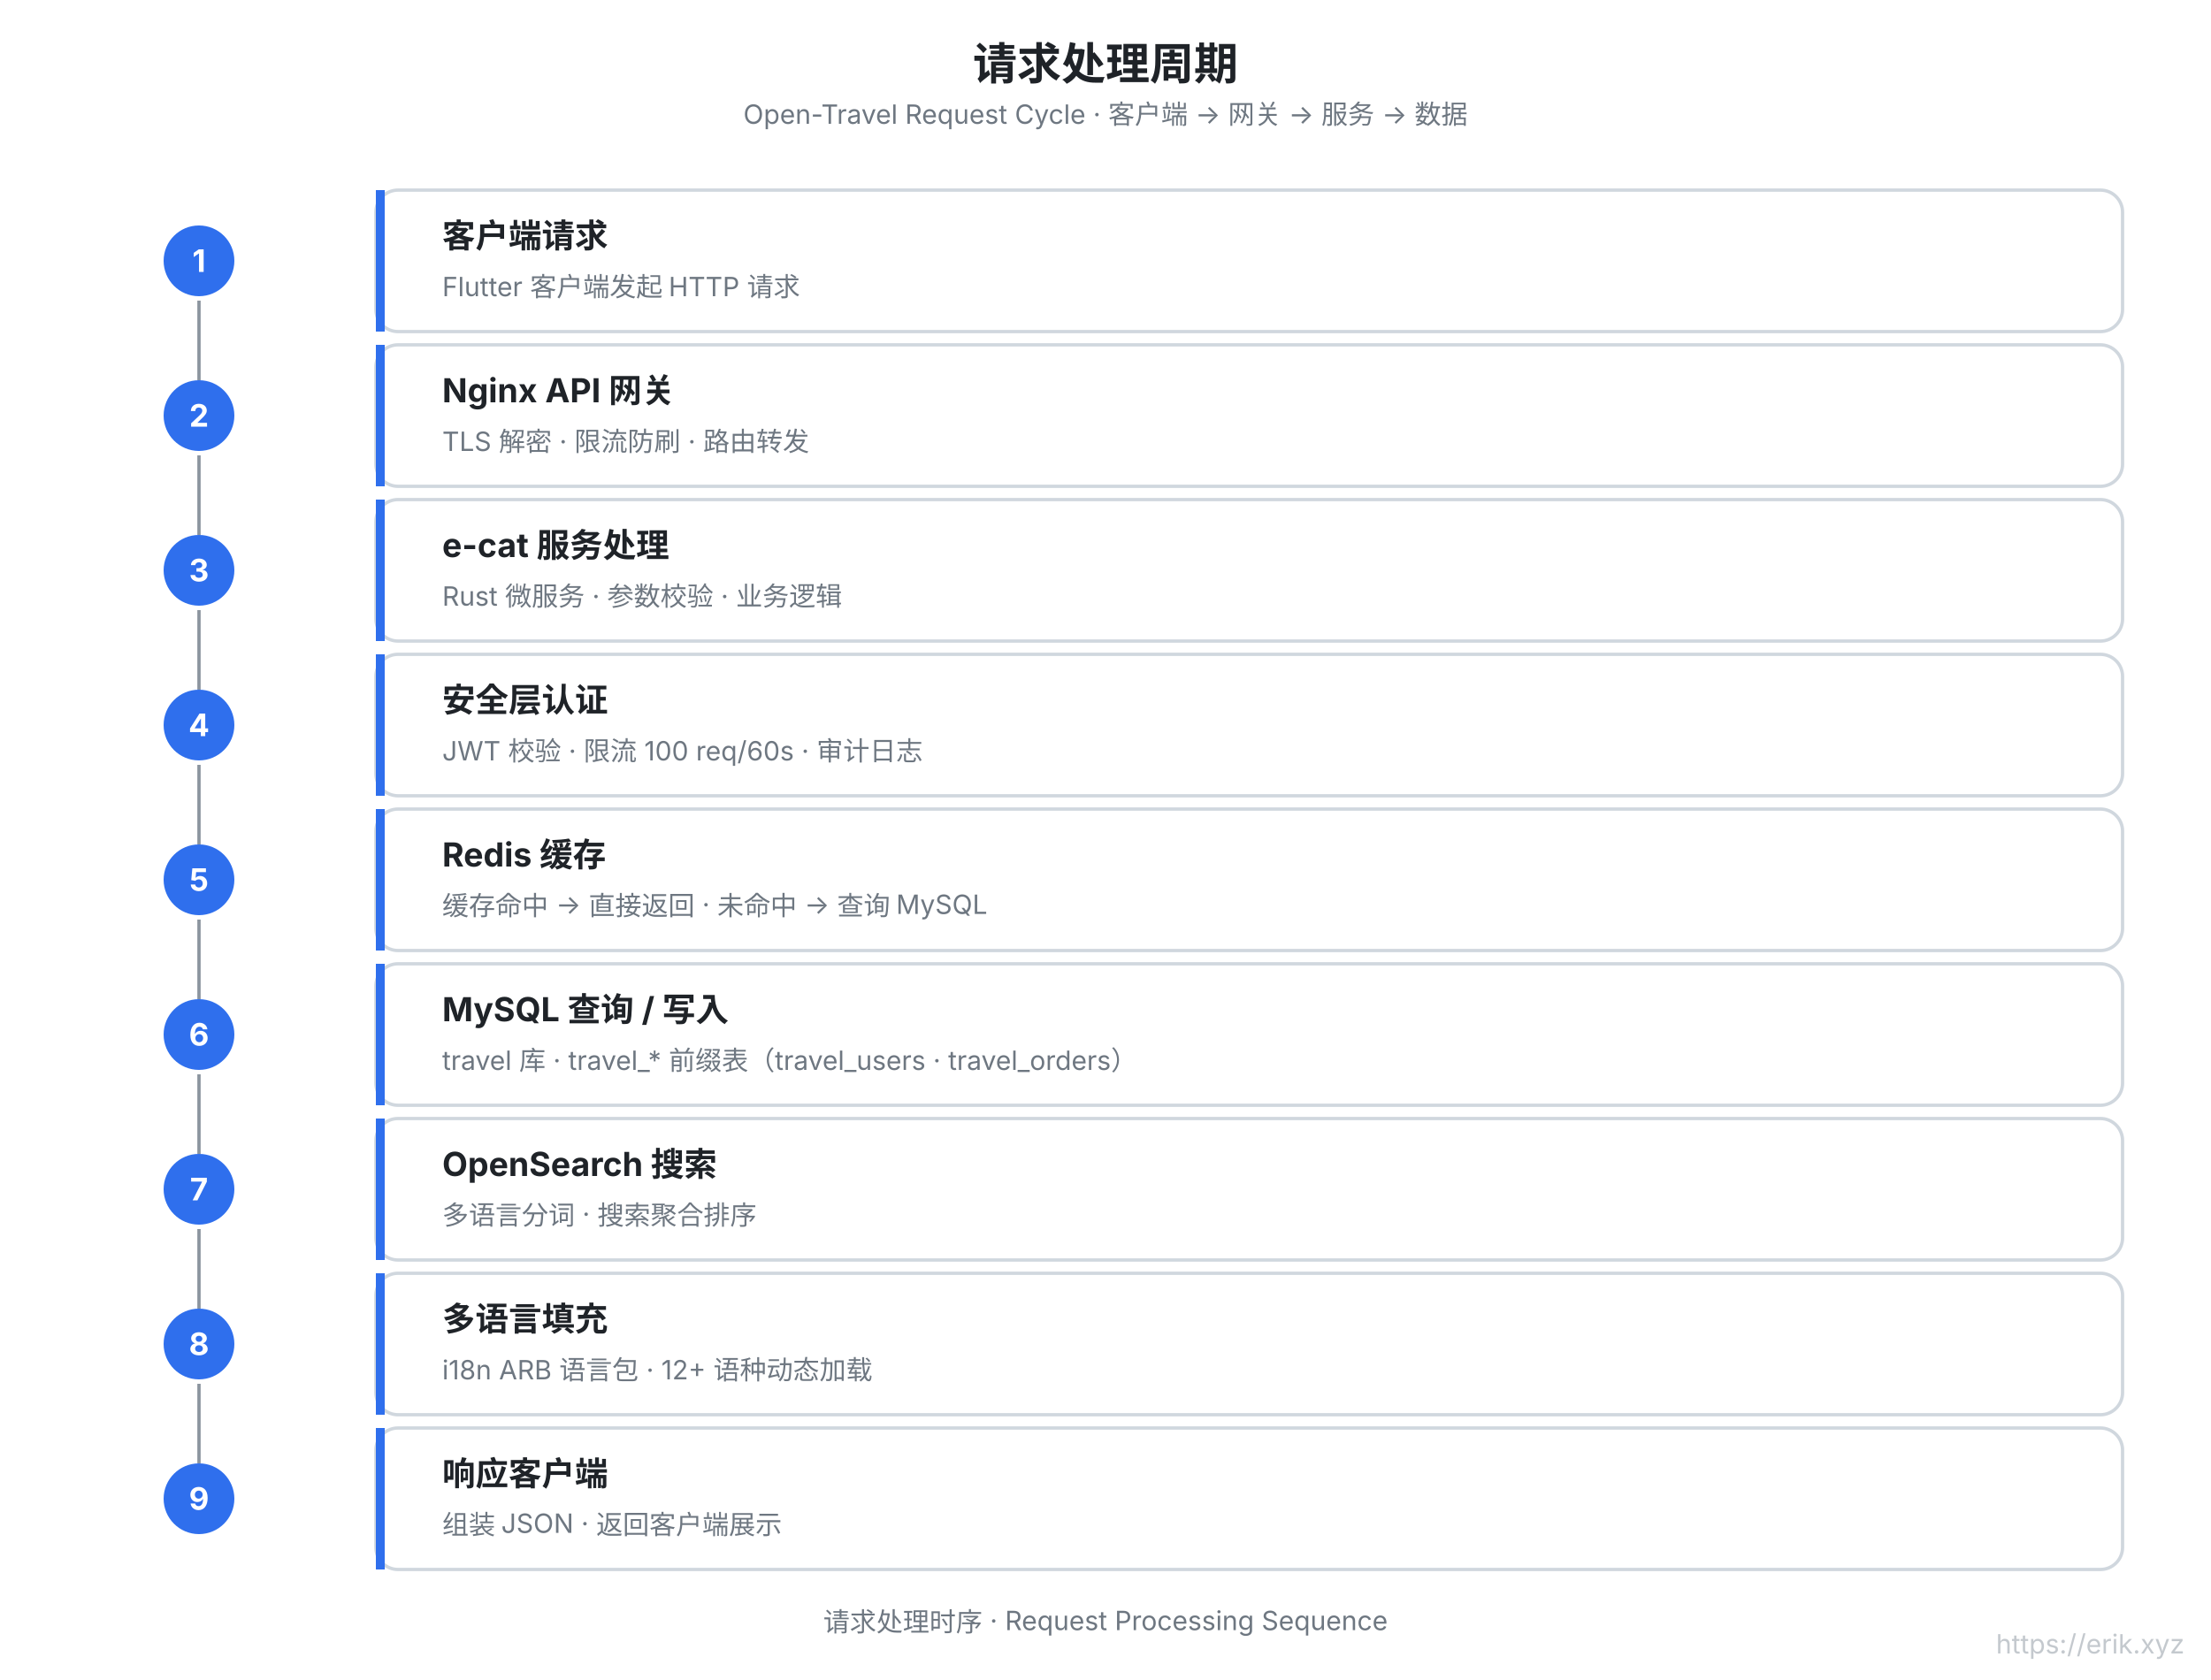
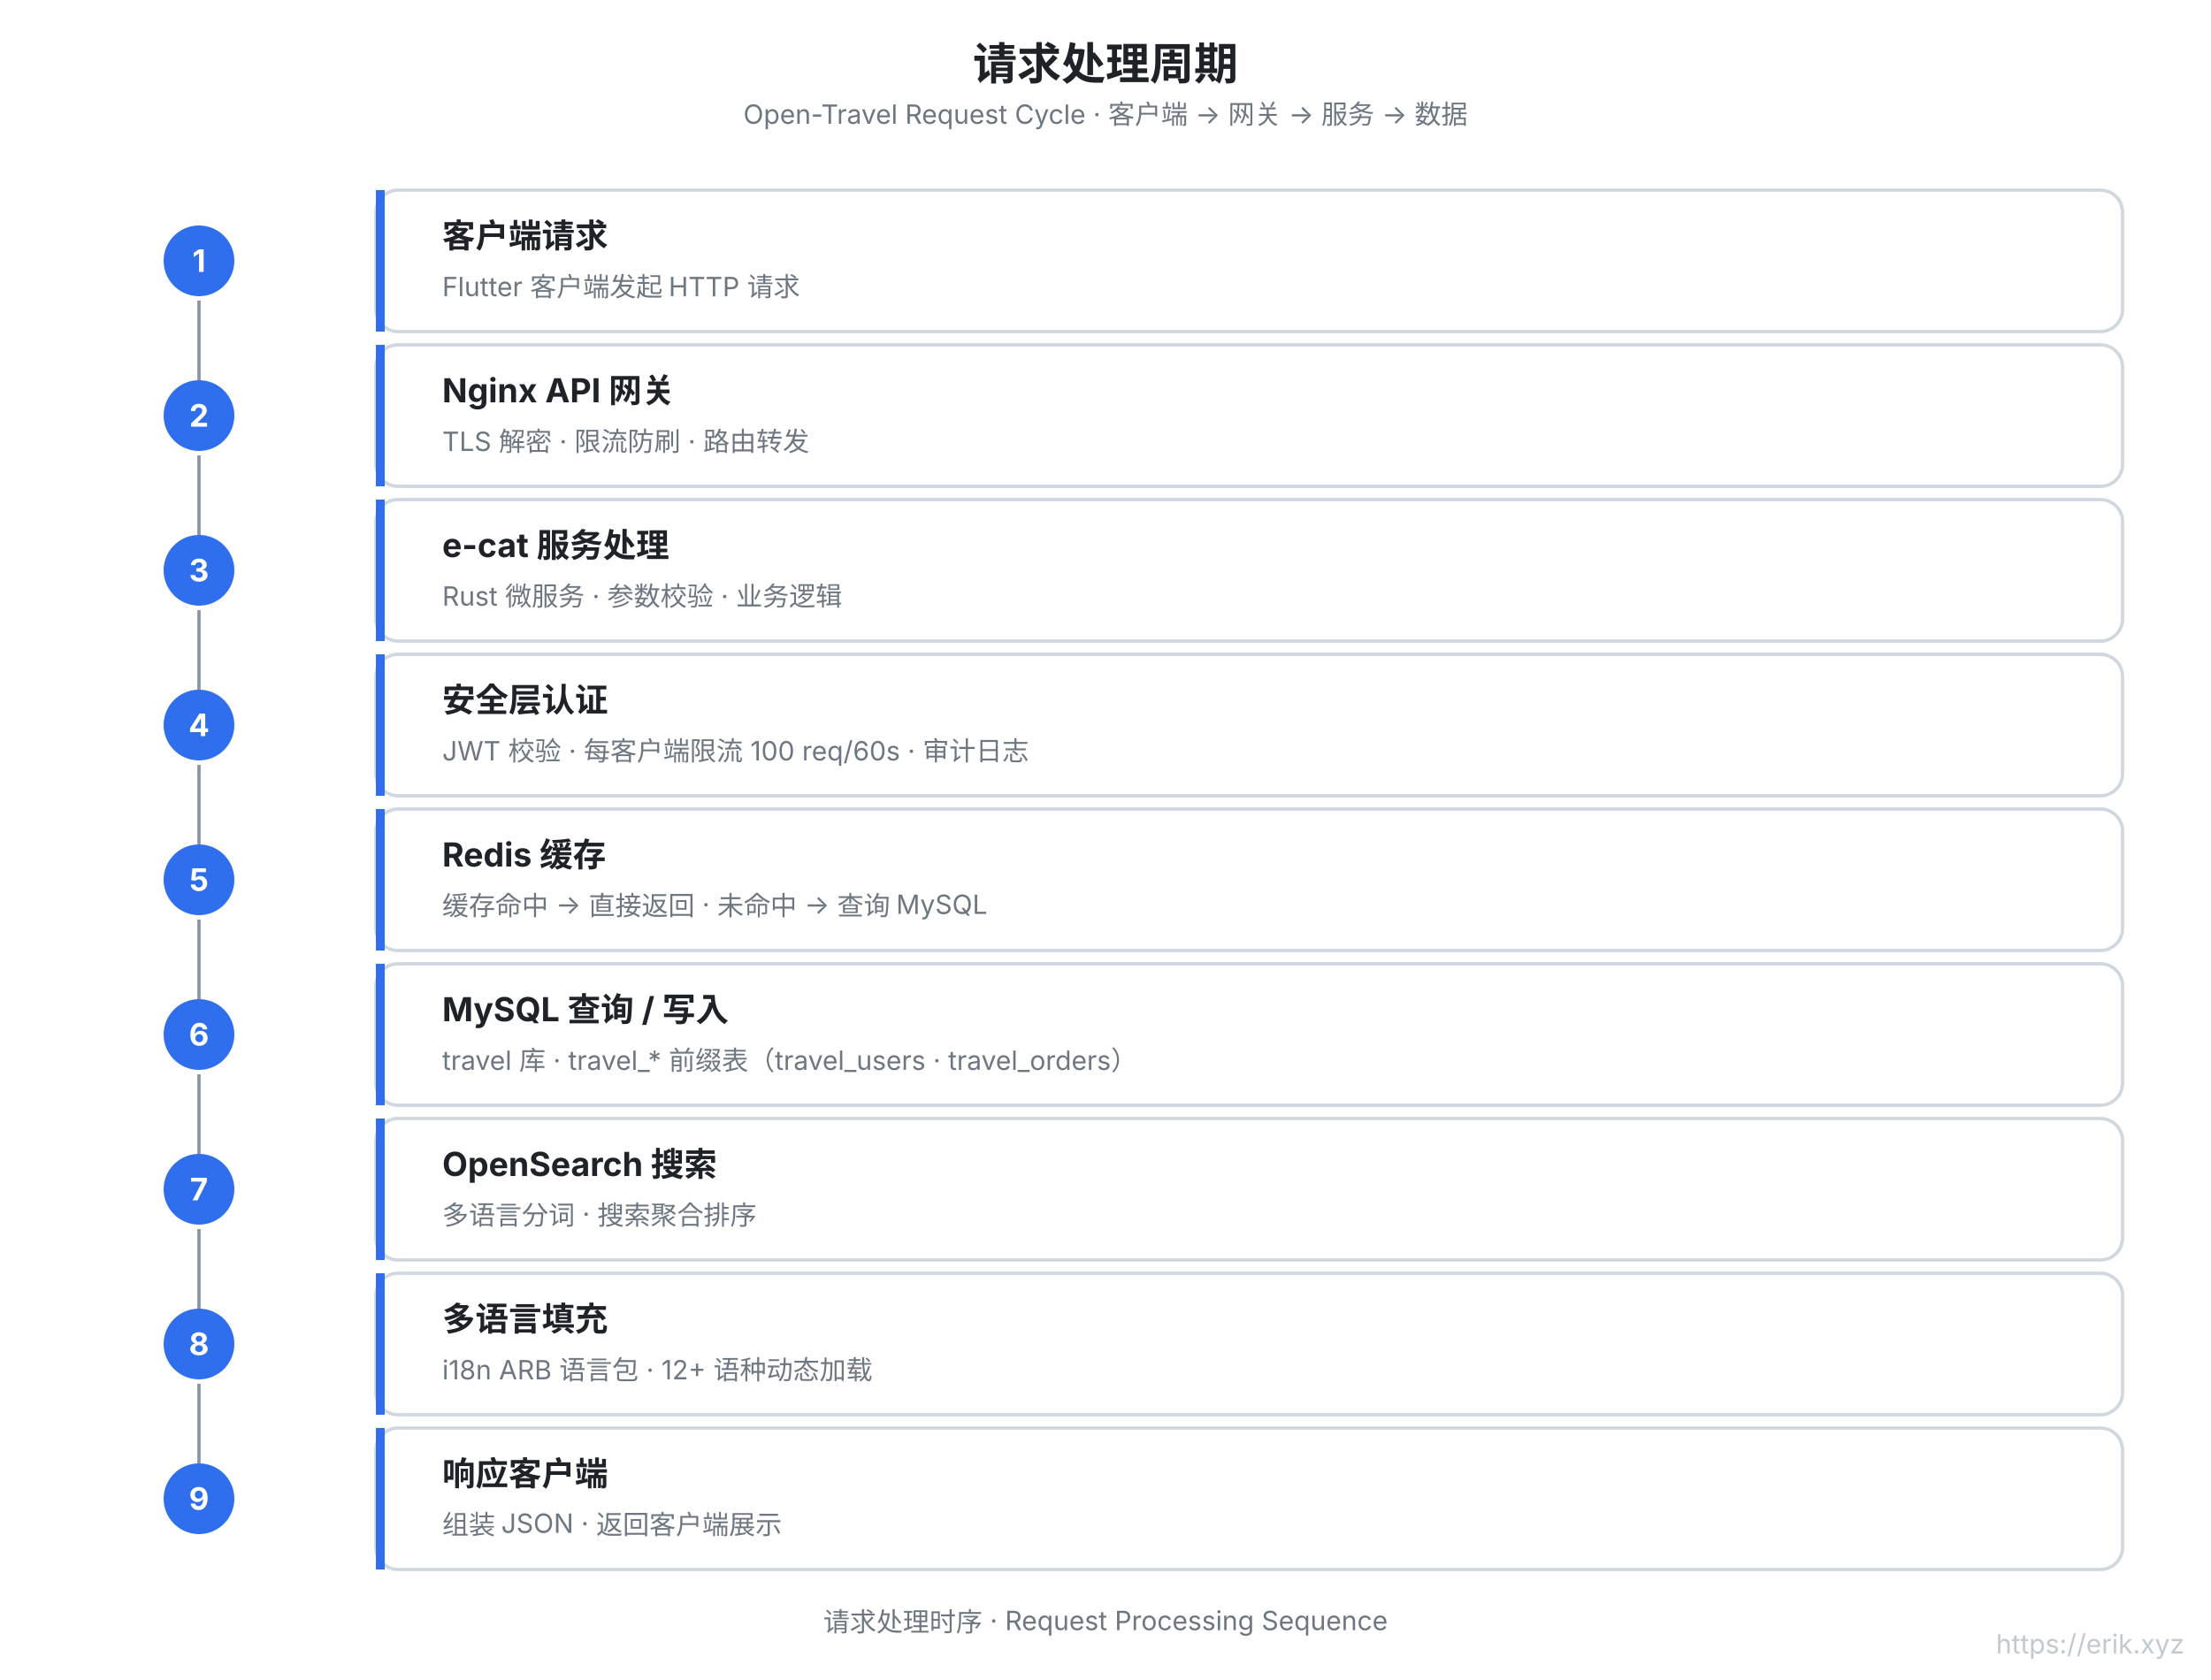
<svg xmlns="http://www.w3.org/2000/svg" width="1000" height="760" viewBox="0 0 1000 760">
  <defs>
    <style>
      text { font-family: system-ui, -apple-system, 'Segoe UI', sans-serif; }
      .t-title { font-size: 20px; font-weight: 700; fill: #1f2328; }
      .t-sub  { font-size: 12px; fill: #6e7781; }
      .t-m    { font-size: 15px; font-weight: 700; fill: #1f2328; }
      .t-s    { font-size: 12px; fill: #6e7781; }
      .box    { fill: #ffffff; stroke: #d0d7de; stroke-width: 1.5; rx: 10; }
      .accent { fill: #2f6fed; }
      .num    { fill: #2f6fed; }
      .arrow  { stroke: #8b949e; stroke-width: 1.5; }
    </style>
  </defs>
  <rect width="1000" height="760" fill="#ffffff" />
  <text x="500" y="36" text-anchor="middle" class="t-title">请求处理周期</text>
  <text x="500" y="56" text-anchor="middle" class="t-sub">Open-Travel Request Cycle · 客户端 → 网关 → 服务 → 数据</text>
  <rect x="170" y="86" width="790" height="64" class="box" />
  <rect x="170" y="86" width="4" height="64" class="accent" />
  <text x="200" y="112" class="t-m">客户端请求</text>
  <text x="200" y="134" class="t-s">Flutter 客户端发起 HTTP 请求</text>
  <circle cx="90" cy="118" r="16" class="num" />
  <text x="90" y="123" text-anchor="middle" font-family="system-ui, -apple-system, 'Segoe UI', sans-serif" font-size="14" font-weight="700" fill="#ffffff">1</text>
  <line x1="90" y1="136" x2="90" y2="172" class="arrow" />
  <rect x="170" y="156" width="790" height="64" class="box" />
  <rect x="170" y="156" width="4" height="64" class="accent" />
  <text x="200" y="182" class="t-m">Nginx API 网关</text>
  <text x="200" y="204" class="t-s">TLS 解密 · 限流防刷 · 路由转发</text>
  <circle cx="90" cy="188" r="16" class="num" />
  <text x="90" y="193" text-anchor="middle" font-family="system-ui, -apple-system, 'Segoe UI', sans-serif" font-size="14" font-weight="700" fill="#ffffff">2</text>
  <line x1="90" y1="206" x2="90" y2="242" class="arrow" />
  <rect x="170" y="226" width="790" height="64" class="box" />
  <rect x="170" y="226" width="4" height="64" class="accent" />
  <text x="200" y="252" class="t-m">e-cat 服务处理</text>
  <text x="200" y="274" class="t-s">Rust 微服务 · 参数校验 · 业务逻辑</text>
  <circle cx="90" cy="258" r="16" class="num" />
  <text x="90" y="263" text-anchor="middle" font-family="system-ui, -apple-system, 'Segoe UI', sans-serif" font-size="14" font-weight="700" fill="#ffffff">3</text>
  <line x1="90" y1="276" x2="90" y2="312" class="arrow" />
  <rect x="170" y="296" width="790" height="64" class="box" />
  <rect x="170" y="296" width="4" height="64" class="accent" />
  <text x="200" y="322" class="t-m">安全层认证</text>
-   <text x="200" y="344" class="t-s">JWT 校验 · 限流 100 req/60s · 审计日志</text>
+   <text x="200" y="344" class="t-s">JWT 校验 · 每客户端限流 100 req/60s · 审计日志</text>
  <circle cx="90" cy="328" r="16" class="num" />
  <text x="90" y="333" text-anchor="middle" font-family="system-ui, -apple-system, 'Segoe UI', sans-serif" font-size="14" font-weight="700" fill="#ffffff">4</text>
  <line x1="90" y1="346" x2="90" y2="382" class="arrow" />
  <rect x="170" y="366" width="790" height="64" class="box" />
  <rect x="170" y="366" width="4" height="64" class="accent" />
  <text x="200" y="392" class="t-m">Redis 缓存</text>
  <text x="200" y="414" class="t-s">缓存命中 → 直接返回 · 未命中 → 查询 MySQL</text>
  <circle cx="90" cy="398" r="16" class="num" />
  <text x="90" y="403" text-anchor="middle" font-family="system-ui, -apple-system, 'Segoe UI', sans-serif" font-size="14" font-weight="700" fill="#ffffff">5</text>
  <line x1="90" y1="416" x2="90" y2="452" class="arrow" />
  <rect x="170" y="436" width="790" height="64" class="box" />
  <rect x="170" y="436" width="4" height="64" class="accent" />
  <text x="200" y="462" class="t-m">MySQL 查询 / 写入</text>
  <text x="200" y="484" class="t-s">travel 库 · travel_* 前缀表（travel_users · travel_orders）</text>
  <circle cx="90" cy="468" r="16" class="num" />
  <text x="90" y="473" text-anchor="middle" font-family="system-ui, -apple-system, 'Segoe UI', sans-serif" font-size="14" font-weight="700" fill="#ffffff">6</text>
  <line x1="90" y1="486" x2="90" y2="522" class="arrow" />
  <rect x="170" y="506" width="790" height="64" class="box" />
  <rect x="170" y="506" width="4" height="64" class="accent" />
  <text x="200" y="532" class="t-m">OpenSearch 搜索</text>
  <text x="200" y="554" class="t-s">多语言分词 · 搜索聚合排序</text>
  <circle cx="90" cy="538" r="16" class="num" />
  <text x="90" y="543" text-anchor="middle" font-family="system-ui, -apple-system, 'Segoe UI', sans-serif" font-size="14" font-weight="700" fill="#ffffff">7</text>
  <line x1="90" y1="556" x2="90" y2="592" class="arrow" />
  <rect x="170" y="576" width="790" height="64" class="box" />
  <rect x="170" y="576" width="4" height="64" class="accent" />
  <text x="200" y="602" class="t-m">多语言填充</text>
  <text x="200" y="624" class="t-s">i18n ARB 语言包 · 12+ 语种动态加载</text>
  <circle cx="90" cy="608" r="16" class="num" />
  <text x="90" y="613" text-anchor="middle" font-family="system-ui, -apple-system, 'Segoe UI', sans-serif" font-size="14" font-weight="700" fill="#ffffff">8</text>
  <line x1="90" y1="626" x2="90" y2="662" class="arrow" />
  <rect x="170" y="646" width="790" height="64" class="box" />
  <rect x="170" y="646" width="4" height="64" class="accent" />
  <text x="200" y="672" class="t-m">响应客户端</text>
  <text x="200" y="694" class="t-s">组装 JSON · 返回客户端展示</text>
  <circle cx="90" cy="678" r="16" class="num" />
  <text x="90" y="683" text-anchor="middle" font-family="system-ui, -apple-system, 'Segoe UI', sans-serif" font-size="14" font-weight="700" fill="#ffffff">9</text>
  <text x="500" y="738" text-anchor="middle" class="t-sub">请求处理时序 · Request Processing Sequence</text>
  <text x="988" y="748" text-anchor="end" font-size="12" fill="#8b949e" fill-opacity="0.5" font-family="system-ui, -apple-system, 'Segoe UI', sans-serif">https://erik.xyz</text>
</svg>
